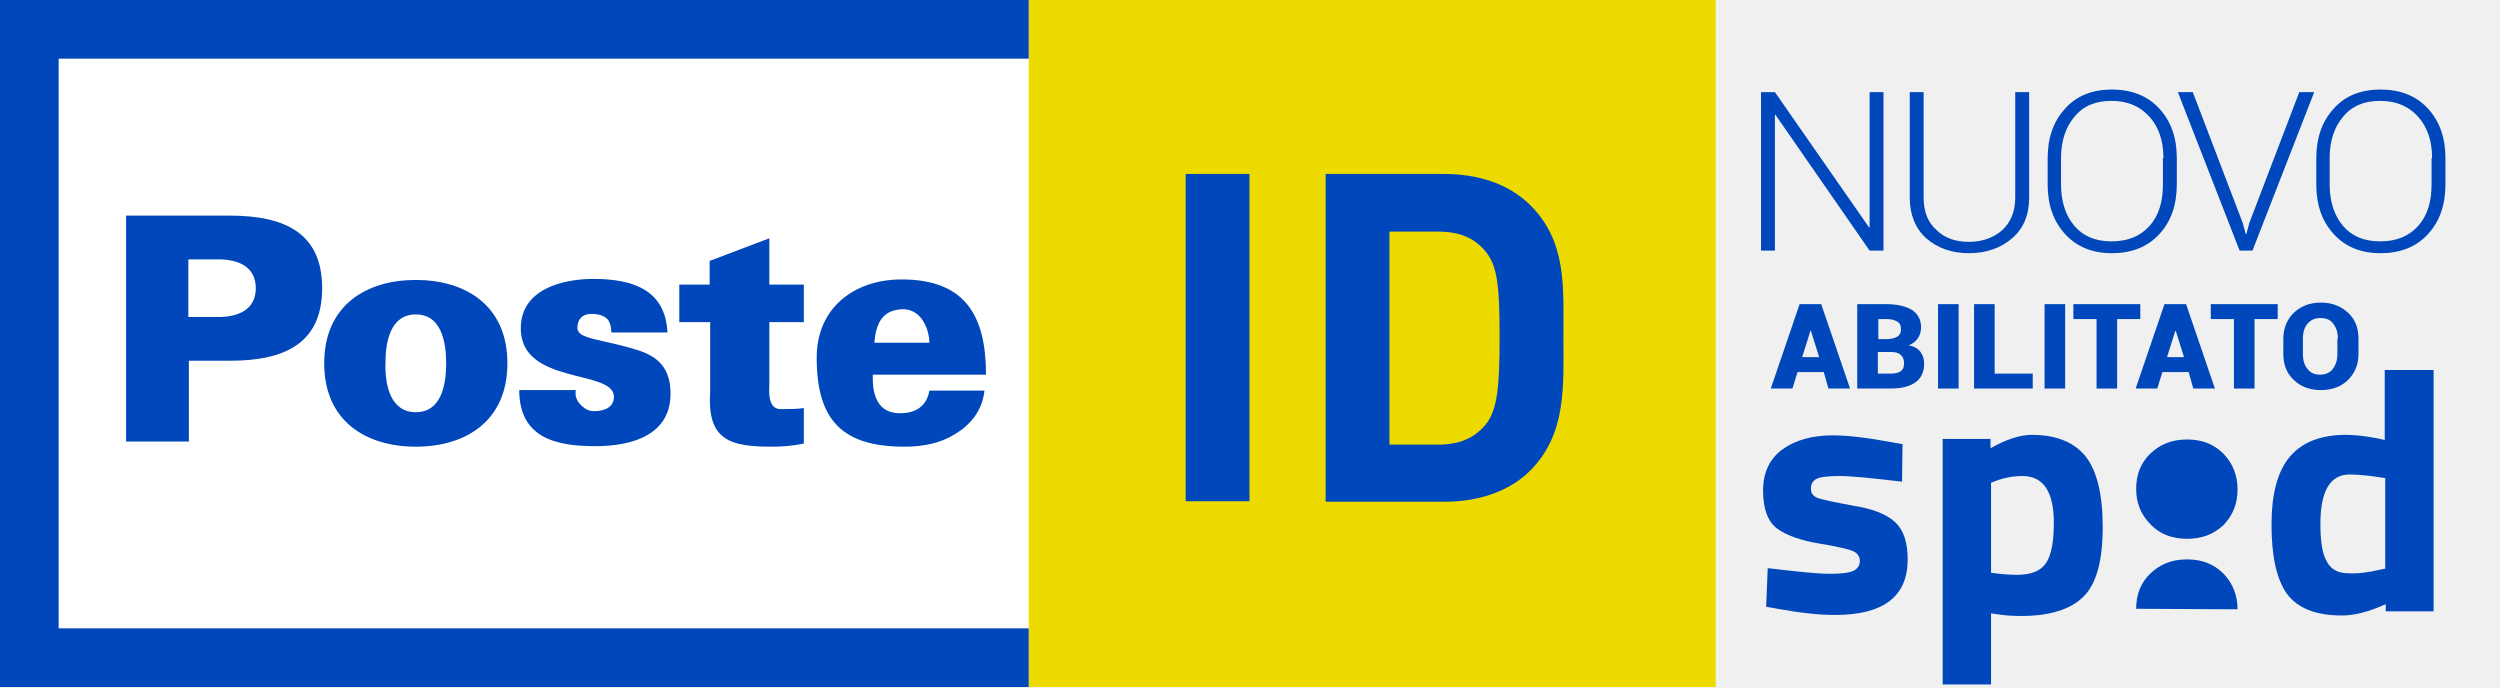
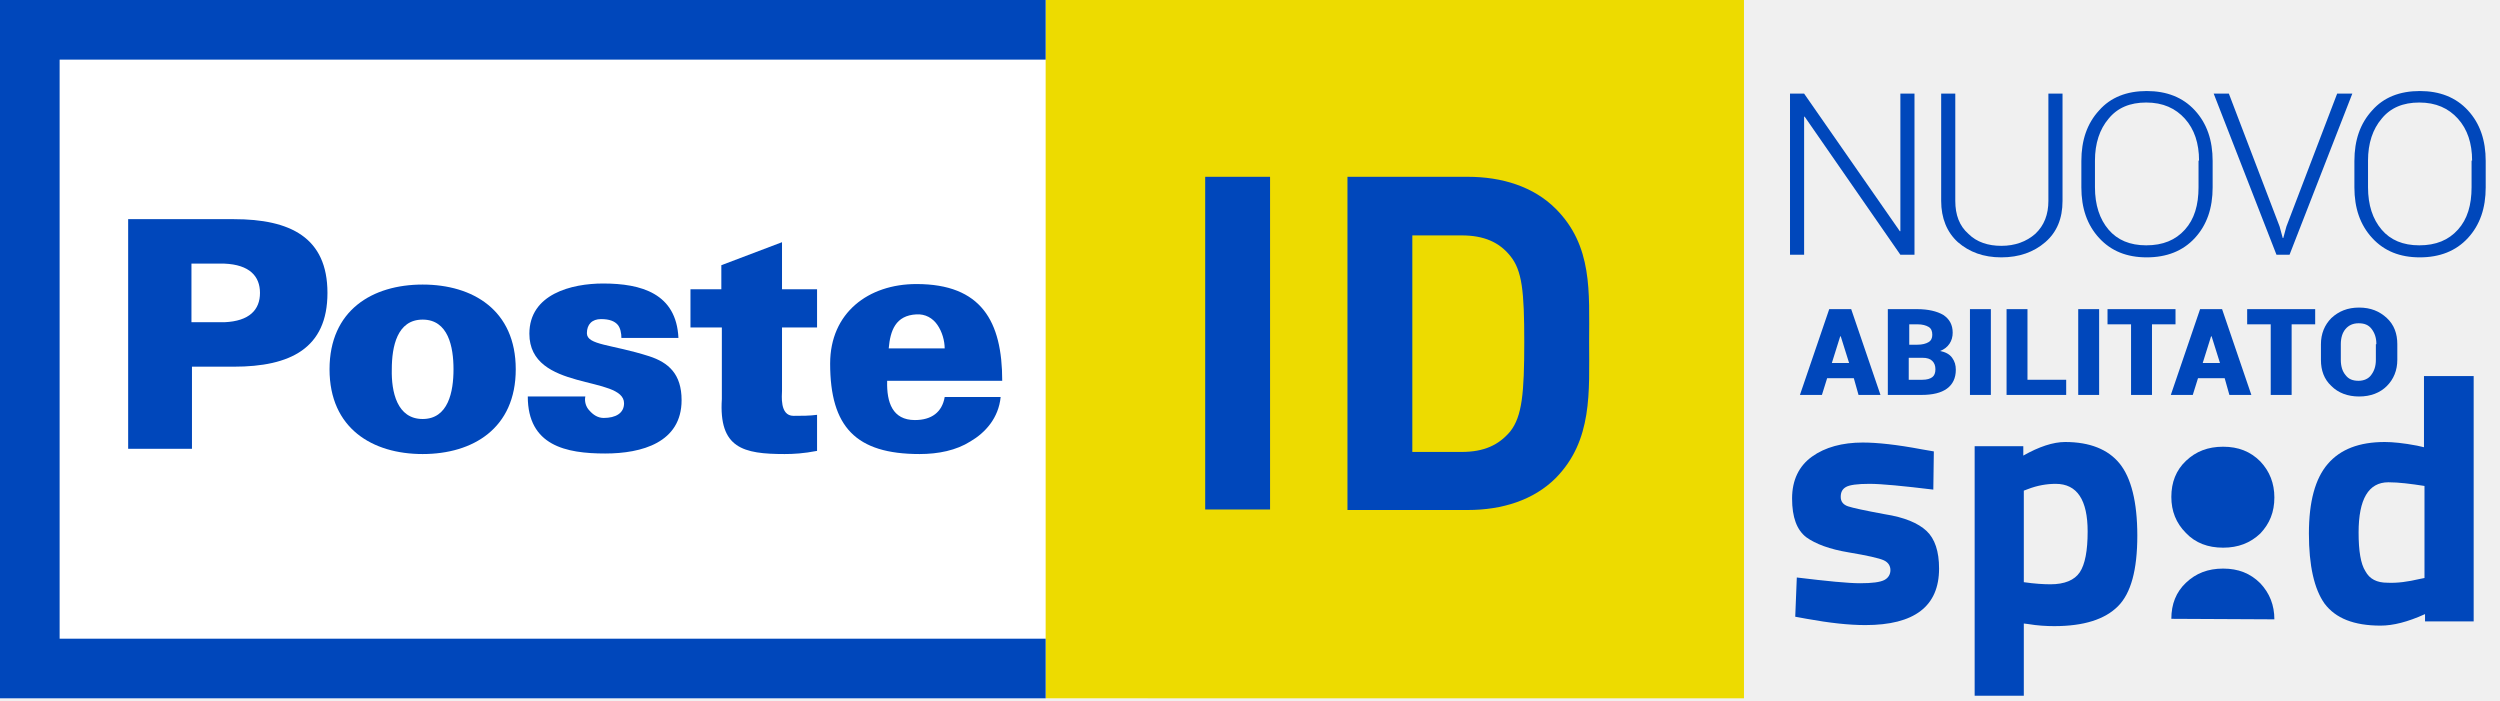
- <svg xmlns="http://www.w3.org/2000/svg" version="1.1" id="Layer_1" x="0px" y="0px" viewBox="0 0 485.8 133.5" style="enable-background:new 0 0 485.8 133.5;" xml:space="preserve">
-   <style type="text/css">
- 	.st0{fill:#0047BB;}
- 	.st1{fill:#FFFFFF;}
- 	.st2{fill:#EDDB00;}
- </style>
-   <g id="Logo_PosteID_abilitato_SPID">
-     <g>
-       <path class="st0" d="M366,48.7h-2.7L345,22.3l-0.1,0v26.4h-2.7V17.9h2.7l18.3,26.3l0.1,0V17.9h2.7V48.7z" />
-       <path class="st0" d="M394.3,17.9v20.5c0,3.4-1.1,6-3.3,7.9c-2.2,1.9-5,2.9-8.4,2.9c-3.4,0-6.1-1-8.3-2.9c-2.1-1.9-3.2-4.6-3.2-7.9    V17.9h2.7v20.5c0,2.7,0.8,4.8,2.5,6.3c1.6,1.6,3.8,2.3,6.3,2.3c2.6,0,4.8-0.8,6.5-2.3c1.7-1.6,2.5-3.7,2.5-6.3V17.9H394.3z" />
-       <path class="st0" d="M423,35.8c0,4-1.1,7.2-3.4,9.7c-2.3,2.5-5.4,3.7-9.2,3.7c-3.8,0-6.8-1.2-9.1-3.7c-2.3-2.5-3.4-5.7-3.4-9.7v-5    c0-4,1.1-7.2,3.4-9.7c2.2-2.5,5.3-3.7,9.1-3.7c3.8,0,6.9,1.2,9.2,3.7c2.3,2.5,3.4,5.7,3.4,9.7V35.8z M420.4,30.7    c0-3.3-0.9-6-2.7-8c-1.8-2-4.2-3.1-7.4-3.1c-3.1,0-5.5,1-7.2,3.1c-1.7,2-2.6,4.7-2.6,8v5.1c0,3.4,0.9,6.1,2.6,8.1    c1.7,2,4.1,3,7.2,3c3.2,0,5.6-1,7.4-3c1.8-2,2.6-4.7,2.6-8.1V30.7z" />
-       <path class="st0" d="M435.8,43.3l0.6,2.2h0.1l0.6-2.2l9.7-25.4h2.9l-12,30.8h-2.5l-12-30.8h2.9L435.8,43.3z" />
-       <path class="st0" d="M475.2,35.8c0,4-1.1,7.2-3.4,9.7c-2.3,2.5-5.4,3.7-9.2,3.7c-3.8,0-6.8-1.2-9.1-3.7c-2.3-2.5-3.4-5.7-3.4-9.7    v-5c0-4,1.1-7.2,3.4-9.7c2.2-2.5,5.3-3.7,9.1-3.7c3.8,0,6.9,1.2,9.2,3.7c2.3,2.5,3.4,5.7,3.4,9.7V35.8z M472.6,30.7    c0-3.3-0.9-6-2.7-8c-1.8-2-4.2-3.1-7.4-3.1c-3.1,0-5.5,1-7.2,3.1c-1.7,2-2.6,4.7-2.6,8v5.1c0,3.4,0.9,6.1,2.6,8.1    c1.7,2,4.1,3,7.2,3c3.2,0,5.6-1,7.4-3c1.8-2,2.6-4.7,2.6-8.1V30.7z" />
-     </g>
-     <g>
-       <path class="st0" d="M354.4,72.3h-5.1l-1,3.2h-4.2l5.6-16.4h2.1v0l0,0h2.1l5.6,16.4h-4.2L354.4,72.3z M350.2,69.4h3.3l-1.6-5.1    h-0.1L350.2,69.4z" />
-       <path class="st0" d="M360.9,75.5V59.1h5.6c2.1,0,3.8,0.4,5,1.1c1.2,0.8,1.8,1.9,1.8,3.4c0,0.8-0.2,1.5-0.6,2.1    c-0.4,0.6-1,1.1-1.8,1.4c1,0.2,1.8,0.6,2.3,1.3c0.5,0.7,0.7,1.4,0.7,2.3c0,1.6-0.6,2.8-1.7,3.6c-1.1,0.8-2.7,1.2-4.9,1.2H360.9z     M364.9,65.9h1.6c1,0,1.7-0.2,2.2-0.5c0.5-0.3,0.7-0.8,0.7-1.4c0-0.7-0.2-1.2-0.7-1.5c-0.5-0.3-1.2-0.5-2.1-0.5h-1.6V65.9z     M364.9,68.5v4.1h2.6c0.9,0,1.5-0.2,1.9-0.5c0.4-0.3,0.6-0.8,0.6-1.5c0-0.7-0.2-1.2-0.6-1.6c-0.4-0.4-1-0.6-1.9-0.6h-0.1H364.9z" />
-       <path class="st0" d="M380.6,75.5h-4V59.1h4V75.5z" />
-       <path class="st0" d="M387.6,72.6h7.4v2.9h-11.4V59.1h4V72.6z" />
-       <path class="st0" d="M401.3,75.5h-4V59.1h4V75.5z" />
-       <path class="st0" d="M416,62h-4.6v13.5h-4V62h-4.5v-2.9h13V62z" />
-       <path class="st0" d="M425.3,72.3h-5.1l-1,3.2H415l5.6-16.4h2.1v0l0,0h2.1l5.6,16.4h-4.2L425.3,72.3z M421.1,69.4h3.3l-1.6-5.1    h-0.1L421.1,69.4z" />
-       <path class="st0" d="M442.7,62h-4.6v13.5h-4V62h-4.5v-2.9h13V62z" />
-       <path class="st0" d="M458.3,68.8c0,2-0.7,3.7-2,5c-1.3,1.3-3.1,2-5.3,2c-2.2,0-4-0.7-5.3-2c-1.4-1.3-2-3-2-5v-3c0-2,0.7-3.7,2-5    c1.4-1.3,3.1-2,5.3-2c2.2,0,3.9,0.7,5.3,2c1.4,1.3,2,3,2,5V68.8z M454.3,65.8c0-1.2-0.3-2.1-0.9-2.9c-0.6-0.8-1.4-1.1-2.5-1.1    c-1.1,0-1.9,0.4-2.5,1.1c-0.6,0.7-0.9,1.7-0.9,2.9v3c0,1.2,0.3,2.2,0.9,2.9c0.6,0.8,1.4,1.1,2.5,1.1c1,0,1.9-0.4,2.4-1.1    c0.6-0.8,0.9-1.7,0.9-2.9V65.8z" />
-     </g>
-     <g id="Logo_Spid_Ufficiale">
-       <path id="XMLID_21_" class="st0" d="M369.6,93.6c-5.8-0.7-9.9-1.1-12.2-1.1c-2.3,0-3.8,0.2-4.5,0.6c-0.7,0.4-1,1-1,1.9    c0,0.9,0.5,1.5,1.4,1.8c0.9,0.3,3.2,0.8,7,1.5c3.8,0.6,6.4,1.7,8,3.2c1.6,1.5,2.4,3.9,2.4,7.2c0,7.2-4.7,10.8-14.1,10.8    c-3.1,0-6.8-0.4-11.2-1.2l-2.2-0.4l0.3-7.5c5.8,0.7,9.8,1.1,12.1,1.1c2.3,0,3.8-0.2,4.6-0.6c0.8-0.4,1.2-1.1,1.2-1.9    c0-0.8-0.4-1.5-1.3-1.9c-0.9-0.4-3.1-0.9-6.7-1.5c-3.6-0.6-6.3-1.6-8.1-2.9c-1.8-1.4-2.7-3.8-2.7-7.4c0-3.5,1.3-6.2,3.8-8    c2.5-1.8,5.8-2.7,9.7-2.7c2.8,0,6.5,0.4,11.3,1.3l2.3,0.4L369.6,93.6z" />
-       <path class="st0" d="M393,92.5c-1.7,0-3.5,0.3-5.3,1l-0.8,0.3v17.5c2.1,0.3,3.8,0.4,5.1,0.4c2.7,0,4.6-0.8,5.6-2.3    c1-1.5,1.5-4.1,1.5-7.8C399.1,95.6,397.1,92.5,393,92.5 M377.5,132.8V85.3h9.3v1.8c3-1.7,5.7-2.6,8-2.6c4.7,0,8.2,1.4,10.4,4.1    c2.2,2.7,3.4,7.3,3.4,13.8c0,6.5-1.2,11-3.7,13.5c-2.5,2.5-6.5,3.8-12.2,3.8c-1.5,0-3.2-0.1-5-0.4l-0.8-0.1v13.8H377.5z" />
-       <path class="st0" d="M462.5,110.7l1-0.2V92.9c-2.6-0.4-4.9-0.7-6.9-0.7c-3.8,0-5.7,3.2-5.7,9.6c0,3.5,0.4,6,1.3,7.4    c0.8,1.5,2.2,2.2,4.2,2.2C458.3,111.5,460.4,111.2,462.5,110.7 M472.9,71.9v46.9h-9.3v-1.4c-3.3,1.5-6.1,2.2-8.5,2.2    c-5.1,0-8.6-1.4-10.7-4.2c-2-2.8-3-7.3-3-13.4c0-6.1,1.2-10.5,3.6-13.3c2.4-2.8,6-4.2,10.9-4.2c1.5,0,3.6,0.2,6.2,0.7l1.3,0.3    V71.9H472.9z" />
-       <path id="XMLID_16_" class="st0" d="M425,104.7c-2.9,0-5.3-0.9-7.1-2.8c-1.9-1.9-2.8-4.2-2.8-6.9c0-2.8,0.9-5.1,2.8-6.9    c1.9-1.8,4.2-2.7,7.1-2.7c2.9,0,5.2,0.9,7.1,2.8c1.8,1.9,2.7,4.2,2.7,6.9c0,2.8-0.9,5-2.7,6.9C430.2,103.8,427.9,104.7,425,104.7" />
-       <path id="XMLID_15_" class="st0" d="M415.1,118.3c0-2.8,0.9-5.1,2.8-6.9c1.9-1.8,4.2-2.7,7.1-2.7c2.9,0,5.2,0.9,7.1,2.8    c1.8,1.9,2.7,4.2,2.7,6.9" />
-     </g>
-     <g id="Logo_PosteID_ufficiale">
-       <rect id="XMLID_14_" class="st1" width="219.4" height="133.5" />
-       <rect id="XMLID_13_" x="199.9" class="st2" width="133.5" height="133.5" />
-       <g>
-         <path class="st0" d="M24.5,85.9v-44h20.2c10.8,0,17.9,3.5,17.9,14.1s-7.1,14.1-17.9,14.1h-8v15.7H24.5z M42.9,61.6     c4.8-0.2,6.8-2.4,6.8-5.6c0-3.2-2-5.4-6.8-5.6h-6.3v11.2H42.9z" />
-         <path class="st0" d="M98.6,70.6c0,11.3-8.2,16.2-17.8,16.2S63,81.9,63,70.6c0-11.3,8.2-16.2,17.8-16.2S98.6,59.3,98.6,70.6      M80.8,80.1c4.9,0,5.9-5.2,5.9-9.5c0-4.3-1-9.5-5.9-9.5c-4.9,0-5.9,5.2-5.9,9.5C74.8,74.9,75.9,80.1,80.8,80.1" />
-         <path id="XMLID_8_" class="st0" d="M118.8,64.7c0-1-0.2-2-0.7-2.6c-0.6-0.7-1.6-1.1-3.2-1.1c-1.7,0-2.7,1-2.7,2.7     c0,2.3,4.7,2.1,11.9,4.4c3.7,1.2,6.2,3.4,6.2,8.4c0,8.1-7.6,10.2-14.6,10.2c-7.5,0-14.8-1.5-14.8-10.9h11c-0.2,0.9,0.1,2,0.8,2.7     c0.7,0.8,1.6,1.4,2.7,1.4c2.3,0,3.9-0.9,3.9-2.8c0-5.4-18.1-2.2-18.1-13.3c0-7.6,8.1-9.6,14.1-9.6c7.3,0,14,1.9,14.4,10.4H118.8z     " />
-         <path id="XMLID_7_" class="st0" d="M137.9,55.3v-4.6l11.6-4.4v9h6.7v7.3h-6.7v12.1c0,0.8-0.5,4.8,2.2,4.8c1.5,0,3.1,0,4.5-0.2     v6.9c-2.6,0.5-4.5,0.6-6.2,0.6c-7.9,0-12.6-1.1-12-10.5V62.6h-6v-7.3H137.9z" />
-         <path class="st0" d="M169.6,72.9c-0.1,4,1,7.4,5.3,7.4c3.2,0,5.2-1.5,5.7-4.4h10.7c-0.4,4-2.9,6.8-5.8,8.5     c-2.7,1.7-6.1,2.4-9.7,2.4c-12.2,0-17.1-5.2-17.1-17.3c0-9.7,7.3-15.2,16.5-15.2c12.4,0,16.4,7.1,16.4,18.5H169.6z M180.6,66.7     c0-1.6-0.5-3.3-1.4-4.6c-0.9-1.3-2.3-2.1-4-2c-4,0.2-5,3.1-5.3,6.5H180.6z" />
+ <svg xmlns="http://www.w3.org/2000/svg" width="107px" height="30px" viewBox="0 0 107 30" version="1.1">
+   <defs />
+   <g id="Page-1" stroke="none" stroke-width="1" fill="none" fill-rule="evenodd">
+     <g id="spid-idp-posteid" fill-rule="nonzero">
+       <g id="Group" transform="translate(76.56716, 3.80597)" fill="#0047BB">
+         <polygon id="Shape" points="5.373 7.097 4.769 7.097 0.672 1.187 0.649 1.187 0.649 7.097 0.045 7.097 0.045 0.201 0.649 0.201 4.746 6.09 4.769 6.09 4.769 0.201 5.373 0.201" />
+         <path d="M11.709,0.201 L11.709,4.791 C11.709,5.552 11.463,6.134 10.97,6.56 C10.478,6.985 9.851,7.209 9.09,7.209 C8.328,7.209 7.724,6.985 7.231,6.56 C6.761,6.134 6.515,5.53 6.515,4.791 L6.515,0.201 L7.119,0.201 L7.119,4.791 C7.119,5.396 7.299,5.866 7.679,6.201 C8.037,6.56 8.53,6.716 9.09,6.716 C9.672,6.716 10.164,6.537 10.545,6.201 C10.925,5.843 11.104,5.373 11.104,4.791 L11.104,0.201 L11.709,0.201 Z" id="Shape" />
+         <path d="M18.134,4.209 C18.134,5.104 17.888,5.821 17.373,6.381 C16.858,6.94 16.164,7.209 15.313,7.209 C14.463,7.209 13.791,6.94 13.276,6.381 C12.761,5.821 12.515,5.104 12.515,4.209 L12.515,3.09 C12.515,2.194 12.761,1.478 13.276,0.918 C13.769,0.358 14.463,0.09 15.313,0.09 C16.164,0.09 16.858,0.358 17.373,0.918 C17.888,1.478 18.134,2.194 18.134,3.09 L18.134,4.209 Z M17.552,3.067 C17.552,2.328 17.351,1.724 16.948,1.276 C16.545,0.828 16.007,0.582 15.291,0.582 C14.597,0.582 14.06,0.806 13.679,1.276 C13.299,1.724 13.097,2.328 13.097,3.067 L13.097,4.209 C13.097,4.97 13.299,5.575 13.679,6.022 C14.06,6.47 14.597,6.694 15.291,6.694 C16.007,6.694 16.545,6.47 16.948,6.022 C17.351,5.575 17.53,4.97 17.53,4.209 L17.53,3.067 L17.552,3.067 Z" id="Shape" />
+         <polygon id="Shape" points="21 5.888 21.134 6.381 21.157 6.381 21.291 5.888 23.463 0.201 24.112 0.201 21.425 7.097 20.866 7.097 18.179 0.201 18.828 0.201" />
+         <path d="M29.821,4.209 C29.821,5.104 29.575,5.821 29.06,6.381 C28.545,6.94 27.851,7.209 27,7.209 C26.149,7.209 25.478,6.94 24.963,6.381 C24.448,5.821 24.201,5.104 24.201,4.209 L24.201,3.09 C24.201,2.194 24.448,1.478 24.963,0.918 C25.455,0.358 26.149,0.09 27,0.09 C27.851,0.09 28.545,0.358 29.06,0.918 C29.575,1.478 29.821,2.194 29.821,3.09 L29.821,4.209 Z M29.239,3.067 C29.239,2.328 29.037,1.724 28.634,1.276 C28.231,0.828 27.694,0.582 26.978,0.582 C26.284,0.582 25.746,0.806 25.366,1.276 C24.985,1.724 24.784,2.328 24.784,3.067 L24.784,4.209 C24.784,4.97 24.985,5.575 25.366,6.022 C25.746,6.47 26.284,6.694 26.978,6.694 C27.694,6.694 28.231,6.47 28.634,6.022 C29.037,5.575 29.216,4.97 29.216,4.209 L29.216,3.067 L29.239,3.067 Z" id="Shape" />
      </g>
-       <polygon id="XMLID_4_" class="st0" points="0,133.5 199.9,133.5 199.9,122.1 11.4,122.1 11.4,11.4 199.9,11.4 199.9,0 0,0   " />
-       <g>
-         <path class="st0" d="M230.4,97.4V33.8h12.4v63.6H230.4z" />
-         <path class="st0" d="M297.4,91.4c-4.2,4.2-10.2,6.1-16.8,6.1h-23V33.8h23c6.6,0,12.6,1.9,16.8,6.1c7.1,7.1,6.4,15.9,6.4,25.5     C303.8,74.9,304.5,84.2,297.4,91.4z M288.7,48.9c-2.1-2.6-5-3.9-9.3-3.9h-9.4v41.4h9.4c4.3,0,7.1-1.3,9.3-3.9     c2.3-2.9,2.7-7.4,2.7-17.1S291,51.7,288.7,48.9z" />
+       <g id="Group" transform="translate(77.01493, 12.98508)" fill="#0047BB">
+         <path d="M2.328,3.201 L1.187,3.201 L0.963,3.918 L0.022,3.918 L1.276,0.246 L1.746,0.246 L2.216,0.246 L3.47,3.918 L2.53,3.918 L2.328,3.201 Z M1.388,2.552 L2.127,2.552 L1.769,1.41 L1.746,1.41 L1.388,2.552 Z" id="Shape" />
+         <path d="M3.784,3.918 L3.784,0.246 L5.037,0.246 C5.507,0.246 5.888,0.336 6.157,0.493 C6.425,0.672 6.56,0.918 6.56,1.254 C6.56,1.433 6.515,1.59 6.425,1.724 C6.336,1.858 6.201,1.97 6.022,2.037 C6.246,2.082 6.425,2.172 6.537,2.328 C6.649,2.485 6.694,2.642 6.694,2.843 C6.694,3.201 6.56,3.47 6.313,3.649 C6.067,3.828 5.709,3.918 5.216,3.918 L3.784,3.918 Z M4.679,1.769 L5.037,1.769 C5.261,1.769 5.418,1.724 5.53,1.657 C5.642,1.59 5.687,1.478 5.687,1.343 C5.687,1.187 5.642,1.075 5.53,1.007 C5.418,0.94 5.261,0.896 5.06,0.896 L4.701,0.896 L4.701,1.769 L4.679,1.769 Z M4.679,2.351 L4.679,3.269 L5.261,3.269 C5.463,3.269 5.597,3.224 5.687,3.157 C5.776,3.09 5.821,2.978 5.821,2.821 C5.821,2.664 5.776,2.552 5.687,2.463 C5.597,2.373 5.463,2.328 5.261,2.328 L5.239,2.328 L4.679,2.328 L4.679,2.351 Z" id="Shape" />
+         <polygon id="Shape" points="8.194 3.918 7.299 3.918 7.299 0.246 8.194 0.246" />
+         <polygon id="Shape" points="9.761 3.269 11.418 3.269 11.418 3.918 8.866 3.918 8.866 0.246 9.761 0.246" />
+         <polygon id="Shape" points="12.828 3.918 11.933 3.918 11.933 0.246 12.828 0.246" />
+         <polygon id="Shape" points="16.119 0.896 15.09 0.896 15.09 3.918 14.194 3.918 14.194 0.896 13.187 0.896 13.187 0.246 16.097 0.246 16.097 0.896" />
+         <path d="M18.201,3.201 L17.06,3.201 L16.836,3.918 L15.896,3.918 L17.149,0.246 L17.619,0.246 L18.09,0.246 L19.343,3.918 L18.403,3.918 L18.201,3.201 Z M17.261,2.552 L18,2.552 L17.642,1.41 L17.619,1.41 L17.261,2.552 Z" id="Shape" />
+         <polygon id="Shape" points="22.097 0.896 21.067 0.896 21.067 3.918 20.172 3.918 20.172 0.896 19.164 0.896 19.164 0.246 22.075 0.246 22.075 0.896" />
+         <path d="M25.59,2.418 C25.59,2.866 25.433,3.246 25.142,3.537 C24.851,3.828 24.448,3.985 23.955,3.985 C23.463,3.985 23.06,3.828 22.769,3.537 C22.455,3.246 22.321,2.866 22.321,2.418 L22.321,1.746 C22.321,1.299 22.478,0.918 22.769,0.627 C23.082,0.336 23.463,0.179 23.955,0.179 C24.448,0.179 24.828,0.336 25.142,0.627 C25.455,0.918 25.59,1.299 25.59,1.746 L25.59,2.418 Z M24.694,1.746 C24.694,1.478 24.627,1.276 24.493,1.097 C24.358,0.918 24.179,0.851 23.933,0.851 C23.687,0.851 23.507,0.94 23.373,1.097 C23.239,1.254 23.172,1.478 23.172,1.746 L23.172,2.418 C23.172,2.687 23.239,2.91 23.373,3.067 C23.507,3.246 23.687,3.313 23.933,3.313 C24.157,3.313 24.358,3.224 24.47,3.067 C24.604,2.888 24.672,2.687 24.672,2.418 L24.672,1.746 L24.694,1.746 Z" id="Shape" />
+       </g>
+       <g id="Logo_Spid_Ufficiale" transform="translate(76.56716, 15.89552)" fill="#0047BB">
+         <path d="M6.179,5.06 C4.881,4.903 3.963,4.813 3.448,4.813 C2.933,4.813 2.597,4.858 2.44,4.948 C2.284,5.037 2.216,5.172 2.216,5.373 C2.216,5.575 2.328,5.709 2.53,5.776 C2.731,5.843 3.246,5.955 4.097,6.112 C4.948,6.246 5.53,6.493 5.888,6.828 C6.246,7.164 6.425,7.701 6.425,8.44 C6.425,10.052 5.373,10.858 3.269,10.858 C2.575,10.858 1.746,10.769 0.761,10.59 L0.269,10.5 L0.336,8.821 C1.634,8.978 2.53,9.067 3.045,9.067 C3.56,9.067 3.896,9.022 4.075,8.933 C4.254,8.843 4.343,8.687 4.343,8.507 C4.343,8.328 4.254,8.172 4.052,8.082 C3.851,7.993 3.358,7.881 2.552,7.746 C1.746,7.612 1.142,7.388 0.739,7.097 C0.336,6.784 0.134,6.246 0.134,5.44 C0.134,4.657 0.425,4.052 0.985,3.649 C1.545,3.246 2.284,3.045 3.157,3.045 C3.784,3.045 4.612,3.134 5.687,3.336 L6.201,3.425 L6.179,5.06 Z" id="XMLID_21_" />
+         <path d="M11.418,4.813 C11.037,4.813 10.634,4.881 10.231,5.037 L10.052,5.104 L10.052,9.022 C10.522,9.09 10.903,9.112 11.194,9.112 C11.799,9.112 12.224,8.933 12.448,8.597 C12.672,8.261 12.784,7.679 12.784,6.851 C12.784,5.507 12.336,4.813 11.418,4.813 Z M7.948,13.836 L7.948,3.201 L10.03,3.201 L10.03,3.604 C10.701,3.224 11.306,3.022 11.821,3.022 C12.873,3.022 13.657,3.336 14.149,3.94 C14.642,4.545 14.91,5.575 14.91,7.03 C14.91,8.485 14.642,9.493 14.082,10.052 C13.522,10.612 12.627,10.903 11.351,10.903 C11.015,10.903 10.634,10.881 10.231,10.813 L10.052,10.791 L10.052,13.881 L7.948,13.881 L7.948,13.836 Z" id="Shape" />
+         <path d="M26.978,8.888 L27.201,8.843 L27.201,4.903 C26.619,4.813 26.104,4.746 25.657,4.746 C24.806,4.746 24.381,5.463 24.381,6.896 C24.381,7.679 24.47,8.239 24.672,8.552 C24.851,8.888 25.164,9.045 25.612,9.045 C26.037,9.067 26.507,9 26.978,8.888 Z M29.306,0.201 L29.306,10.701 L27.224,10.701 L27.224,10.388 C26.485,10.724 25.858,10.881 25.321,10.881 C24.179,10.881 23.396,10.567 22.925,9.94 C22.478,9.313 22.254,8.306 22.254,6.94 C22.254,5.575 22.522,4.59 23.06,3.963 C23.597,3.336 24.403,3.022 25.5,3.022 C25.836,3.022 26.306,3.067 26.888,3.179 L27.179,3.246 L27.179,0.201 L29.306,0.201 Z" id="Shape" />
+         <path d="M18.582,7.545 C17.933,7.545 17.396,7.343 16.993,6.918 C16.567,6.493 16.366,5.978 16.366,5.373 C16.366,4.746 16.567,4.231 16.993,3.828 C17.418,3.425 17.933,3.224 18.582,3.224 C19.231,3.224 19.746,3.425 20.172,3.851 C20.575,4.276 20.776,4.791 20.776,5.396 C20.776,6.022 20.575,6.515 20.172,6.94 C19.746,7.343 19.231,7.545 18.582,7.545" id="XMLID_16_" />
+         <path d="M16.366,10.59 C16.366,9.963 16.567,9.448 16.993,9.045 C17.418,8.642 17.933,8.44 18.582,8.44 C19.231,8.44 19.746,8.642 20.172,9.067 C20.575,9.493 20.776,10.007 20.776,10.612" id="XMLID_15_" />
+       </g>
+       <g id="Logo_PosteID_ufficiale">
+         <rect id="XMLID_14_" fill="#FFFFFF" x="0" y="0" width="49.119" height="29.888" />
+         <rect id="XMLID_13_" fill="#EDDB00" x="44.754" y="0" width="29.888" height="29.888" />
+         <g id="Group" transform="translate(5.373134, 9.179104)" fill="#0047BB">
+           <path d="M0.112,10.052 L0.112,0.201 L4.634,0.201 C7.052,0.201 8.642,0.985 8.642,3.358 C8.642,5.731 7.052,6.515 4.634,6.515 L2.843,6.515 L2.843,10.03 L0.112,10.03 L0.112,10.052 Z M4.231,4.612 C5.306,4.567 5.754,4.075 5.754,3.358 C5.754,2.642 5.306,2.149 4.231,2.104 L2.821,2.104 L2.821,4.612 L4.231,4.612 Z" id="Shape" />
+           <path d="M16.701,6.627 C16.701,9.157 14.866,10.254 12.716,10.254 C10.567,10.254 8.731,9.157 8.731,6.627 C8.731,4.097 10.567,3 12.716,3 C14.866,3 16.701,4.097 16.701,6.627 M12.716,8.754 C13.813,8.754 14.037,7.59 14.037,6.627 C14.037,5.664 13.813,4.5 12.716,4.5 C11.619,4.5 11.396,5.664 11.396,6.627 C11.373,7.59 11.619,8.754 12.716,8.754" id="Shape" />
+           <path d="M21.224,5.306 C21.224,5.082 21.179,4.858 21.067,4.724 C20.933,4.567 20.709,4.478 20.351,4.478 C19.97,4.478 19.746,4.701 19.746,5.082 C19.746,5.597 20.799,5.552 22.41,6.067 C23.239,6.336 23.799,6.828 23.799,7.948 C23.799,9.761 22.097,10.231 20.53,10.231 C18.851,10.231 17.216,9.896 17.216,7.791 L19.679,7.791 C19.634,7.993 19.701,8.239 19.858,8.396 C20.015,8.575 20.216,8.709 20.463,8.709 C20.978,8.709 21.336,8.507 21.336,8.082 C21.336,6.873 17.284,7.59 17.284,5.104 C17.284,3.403 19.097,2.955 20.44,2.955 C22.075,2.955 23.575,3.381 23.664,5.284 L21.224,5.284 L21.224,5.306 Z" id="XMLID_8_" />
+           <path d="M25.5,3.201 L25.5,2.172 L28.097,1.187 L28.097,3.201 L29.597,3.201 L29.597,4.836 L28.097,4.836 L28.097,7.545 C28.097,7.724 27.985,8.619 28.59,8.619 C28.925,8.619 29.284,8.619 29.597,8.575 L29.597,10.119 C29.015,10.231 28.59,10.254 28.209,10.254 C26.44,10.254 25.388,10.007 25.522,7.903 L25.522,4.836 L24.179,4.836 L24.179,3.201 L25.5,3.201 Z" id="XMLID_7_" />
+           <path d="M32.597,7.142 C32.575,8.037 32.821,8.799 33.784,8.799 C34.5,8.799 34.948,8.463 35.06,7.813 L37.455,7.813 C37.366,8.709 36.806,9.336 36.157,9.716 C35.552,10.097 34.791,10.254 33.985,10.254 C31.254,10.254 30.157,9.09 30.157,6.381 C30.157,4.209 31.791,2.978 33.851,2.978 C36.627,2.978 37.522,4.567 37.522,7.119 L32.597,7.119 L32.597,7.142 Z M35.06,5.754 C35.06,5.396 34.948,5.015 34.746,4.724 C34.545,4.433 34.231,4.254 33.851,4.276 C32.955,4.321 32.731,4.97 32.664,5.731 L35.06,5.731 L35.06,5.754 Z" id="Shape" />
+         </g>
+         <polygon id="XMLID_4_" fill="#0047BB" points="0 29.888 44.754 29.888 44.754 27.336 2.552 27.336 2.552 2.552 44.754 2.552 44.754 0 0 0" />
+         <g id="Group" transform="translate(51.49254, 7.38806)" fill="#0047BB">
+           <polygon id="Shape" points="0.09 14.418 0.09 0.179 2.866 0.179 2.866 14.418" />
+           <path d="M15.09,13.075 C14.149,14.015 12.806,14.44 11.328,14.44 L6.179,14.44 L6.179,0.179 L11.328,0.179 C12.806,0.179 14.149,0.604 15.09,1.545 C16.679,3.134 16.522,5.104 16.522,7.254 C16.522,9.381 16.679,11.463 15.09,13.075 Z M13.142,3.56 C12.672,2.978 12.022,2.687 11.06,2.687 L8.955,2.687 L8.955,11.955 L11.06,11.955 C12.022,11.955 12.649,11.664 13.142,11.082 C13.657,10.433 13.746,9.425 13.746,7.254 C13.746,5.082 13.657,4.187 13.142,3.56 Z" id="Shape" />
+         </g>
      </g>
    </g>
  </g>
</svg>
